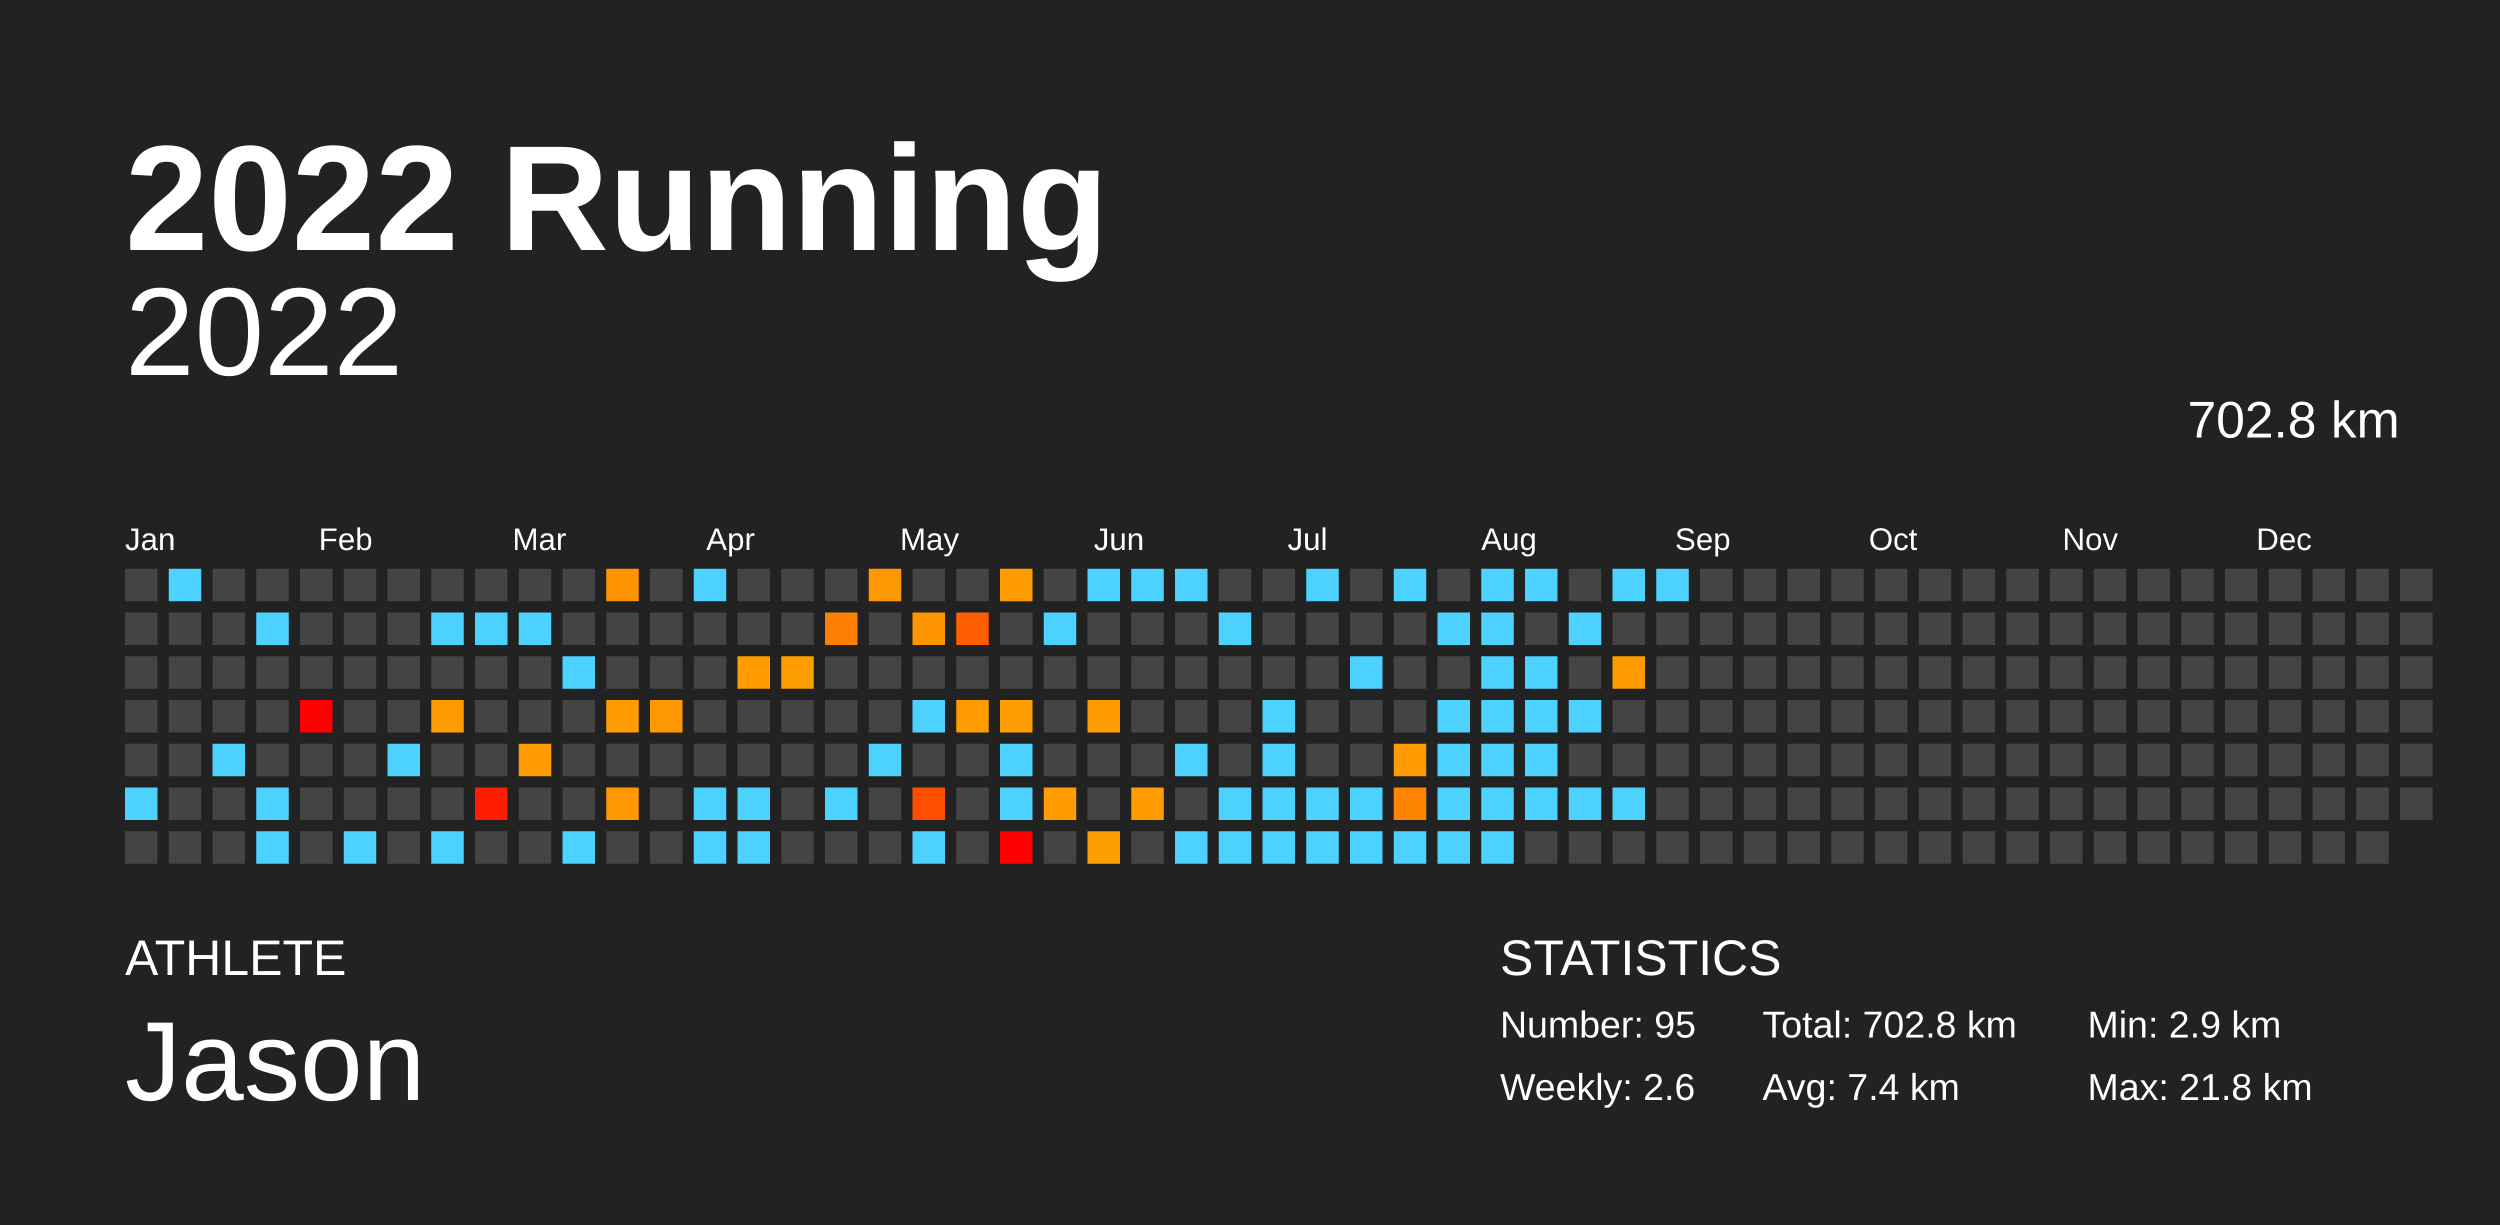
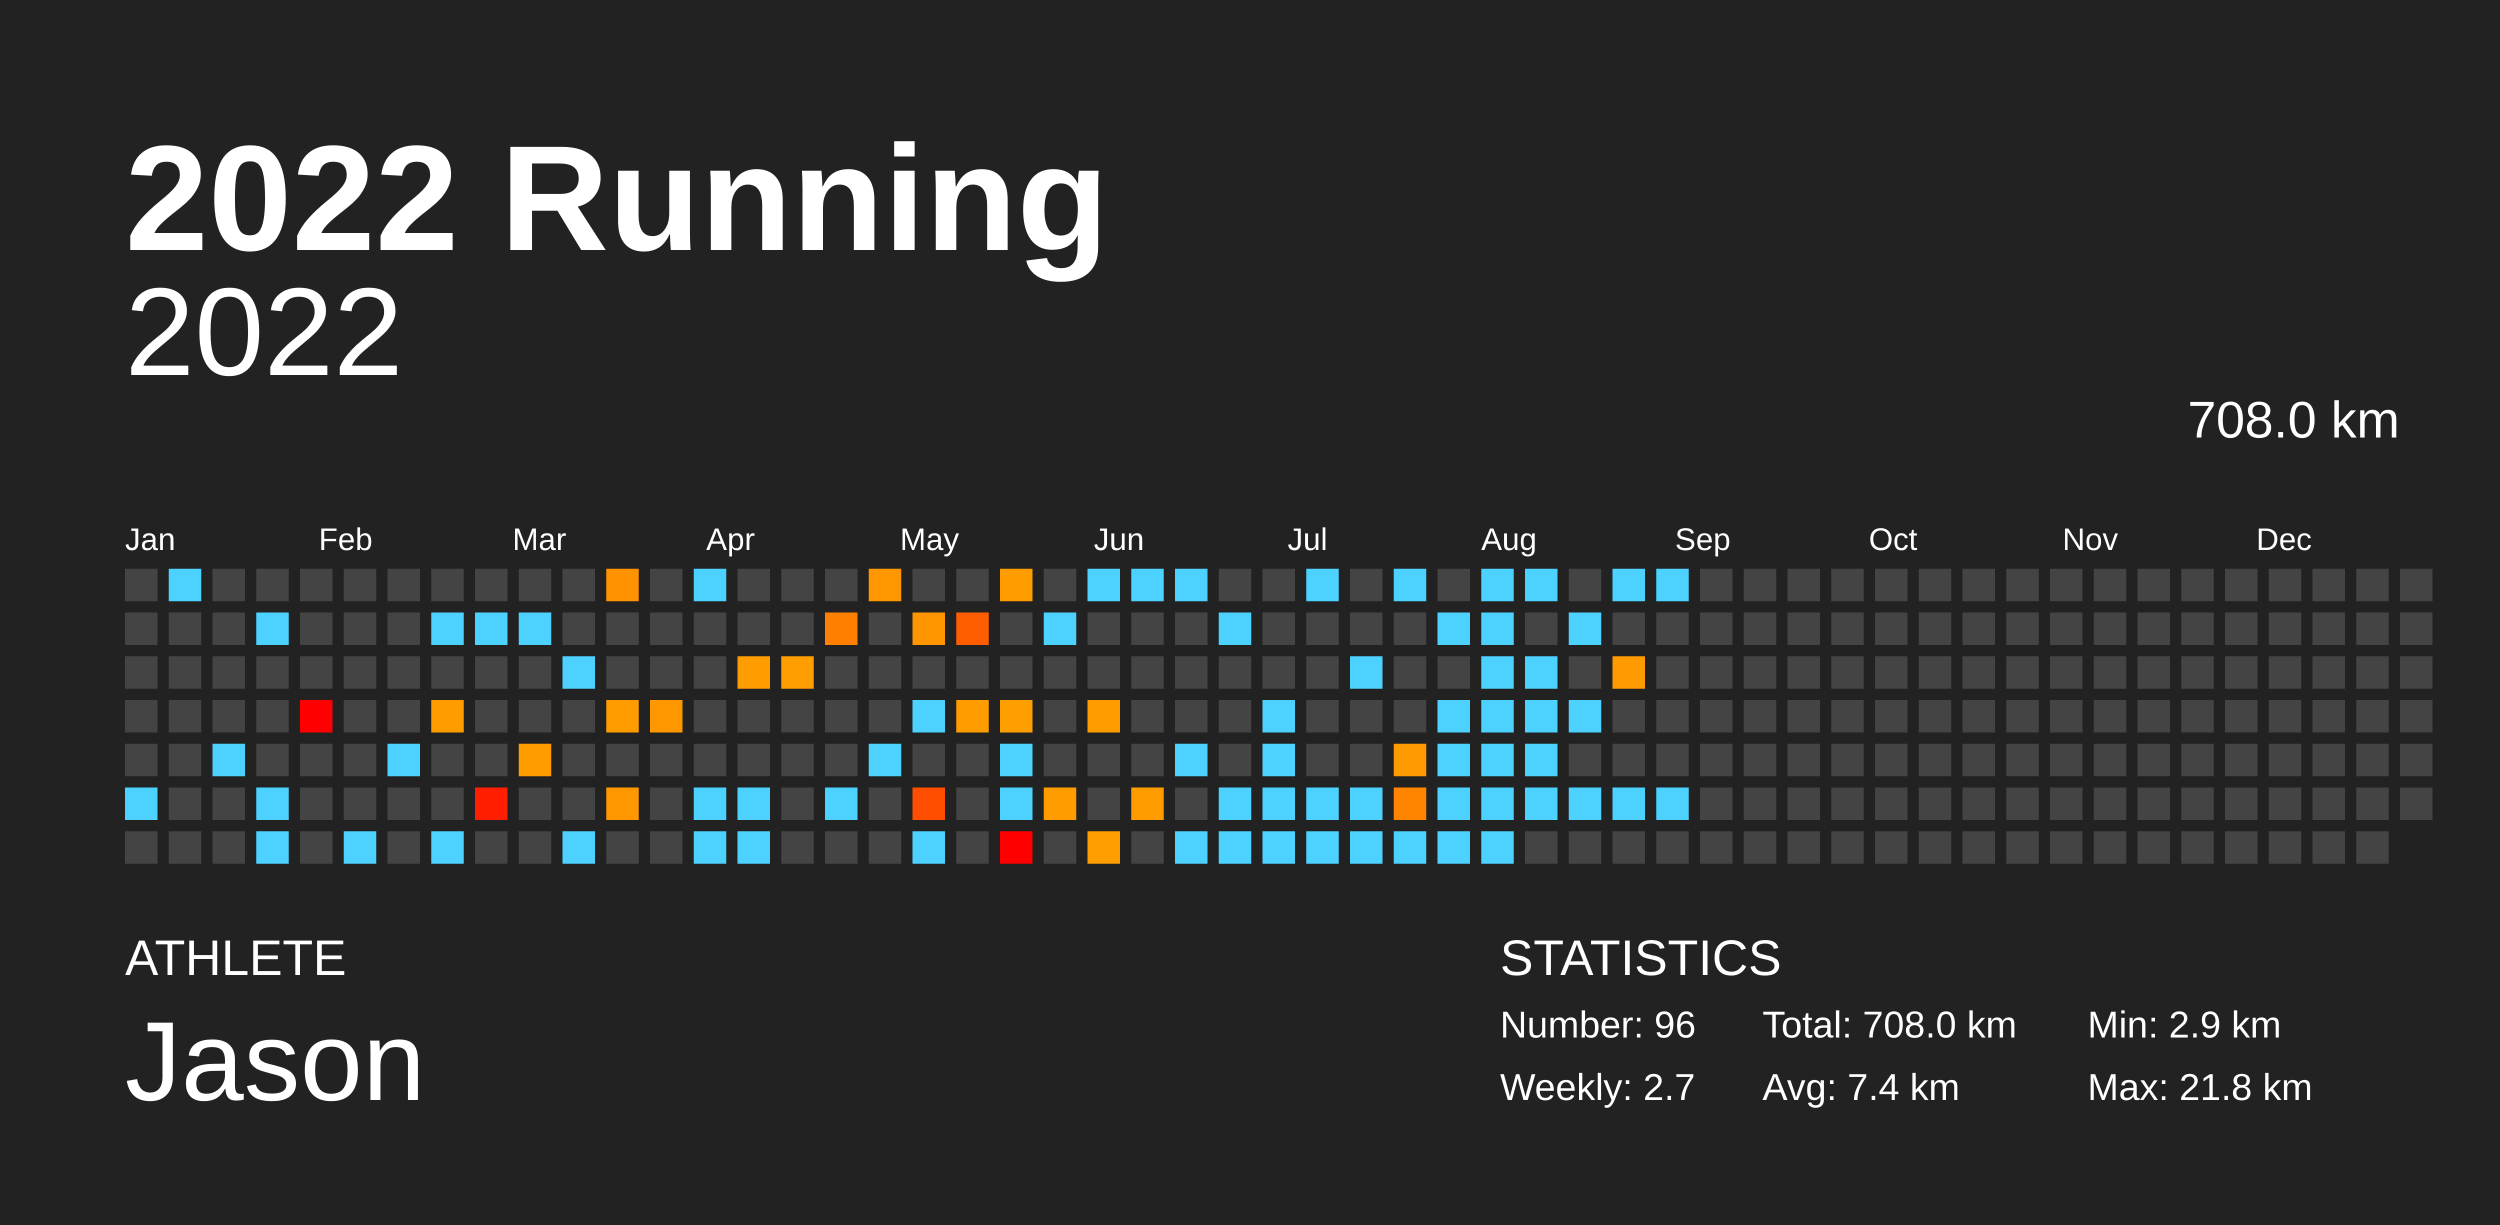
<svg xmlns="http://www.w3.org/2000/svg" baseProfile="full" height="98mm" version="1.1" viewBox="0,0,200,98" width="200mm">
  <defs />
  <rect fill="#222222" height="98" width="200" x="0" y="0" />
  <text fill="#FFFFFF" style="font-size:12px; font-family:Arial; font-weight:bold;" x="10" y="20">2022 Running</text>
  <text fill="#FFFFFF" style="font-size:4px; font-family:Arial" x="10" y="78">ATHLETE</text>
  <text fill="#FFFFFF" style="font-size:9px; font-family:Arial" x="10" y="88">Jason</text>
  <text fill="#FFFFFF" style="font-size:4px; font-family:Arial" x="120" y="78">STATISTICS</text>
-   <text fill="#FFFFFF" style="font-size:3px; font-family:Arial" x="120" y="83">Number: 95</text>
-   <text fill="#FFFFFF" style="font-size:3px; font-family:Arial" x="120" y="88">Weekly: 2.6</text>
-   <text fill="#FFFFFF" style="font-size:3px; font-family:Arial" x="141" y="83">Total: 702.8 km</text>
+   <text fill="#FFFFFF" style="font-size:3px; font-family:Arial" x="120" y="83">Number: 96</text>
+   <text fill="#FFFFFF" style="font-size:3px; font-family:Arial" x="120" y="88">Weekly: 2.7</text>
+   <text fill="#FFFFFF" style="font-size:3px; font-family:Arial" x="141" y="83">Total: 708.0 km</text>
  <text fill="#FFFFFF" style="font-size:3px; font-family:Arial" x="141" y="88">Avg: 7.4 km</text>
  <text fill="#FFFFFF" style="font-size:3px; font-family:Arial" x="167" y="83">Min: 2.9 km</text>
  <text fill="#FFFFFF" style="font-size:3px; font-family:Arial" x="167" y="88">Max: 21.8 km</text>
  <text alignment-baseline="hanging" fill="#FFFFFF" style="font-size:10.0px; font-family:Arial;" x="10" y="30">2022</text>
-   <text alignment-baseline="hanging" fill="#FFFFFF" style="font-size:4.125px; font-family:Arial;" x="175" y="35">702.8 km</text>
+   <text alignment-baseline="hanging" fill="#FFFFFF" style="font-size:4.125px; font-family:Arial;" x="175" y="35">708.0 km</text>
  <text fill="#FFFFFF" style="font-size:2.5px; font-family:Arial" x="10.0" y="44">Jan</text>
  <text fill="#FFFFFF" style="font-size:2.5px; font-family:Arial" x="25.5" y="44">Feb</text>
  <text fill="#FFFFFF" style="font-size:2.5px; font-family:Arial" x="41.0" y="44">Mar</text>
  <text fill="#FFFFFF" style="font-size:2.5px; font-family:Arial" x="56.5" y="44">Apr</text>
  <text fill="#FFFFFF" style="font-size:2.5px; font-family:Arial" x="72.0" y="44">May</text>
  <text fill="#FFFFFF" style="font-size:2.5px; font-family:Arial" x="87.5" y="44">Jun</text>
  <text fill="#FFFFFF" style="font-size:2.5px; font-family:Arial" x="103.0" y="44">Jul</text>
  <text fill="#FFFFFF" style="font-size:2.5px; font-family:Arial" x="118.5" y="44">Aug</text>
  <text fill="#FFFFFF" style="font-size:2.5px; font-family:Arial" x="134.0" y="44">Sep</text>
  <text fill="#FFFFFF" style="font-size:2.5px; font-family:Arial" x="149.5" y="44">Oct</text>
  <text fill="#FFFFFF" style="font-size:2.5px; font-family:Arial" x="165.0" y="44">Nov</text>
  <text fill="#FFFFFF" style="font-size:2.5px; font-family:Arial" x="180.5" y="44">Dec</text>
  <rect fill="#444444" height="2.6" width="2.6" x="10.0" y="45.5" />
  <rect fill="#444444" height="2.6" width="2.6" x="10.0" y="49.0" />
  <rect fill="#444444" height="2.6" width="2.6" x="10.0" y="52.5" />
  <rect fill="#444444" height="2.6" width="2.6" x="10.0" y="56.0" />
  <rect fill="#444444" height="2.6" width="2.6" x="10.0" y="59.5" />
  <rect fill="#4dd2ff" height="2.6" width="2.6" x="10.0" y="63.0" />
  <rect fill="#444444" height="2.6" width="2.6" x="10.0" y="66.5" />
  <rect fill="#4dd2ff" height="2.6" width="2.6" x="13.5" y="45.5" />
  <rect fill="#444444" height="2.6" width="2.6" x="13.5" y="49.0" />
  <rect fill="#444444" height="2.6" width="2.6" x="13.5" y="52.5" />
  <rect fill="#444444" height="2.6" width="2.6" x="13.5" y="56.0" />
  <rect fill="#444444" height="2.6" width="2.6" x="13.5" y="59.5" />
  <rect fill="#444444" height="2.6" width="2.6" x="13.5" y="63.0" />
  <rect fill="#444444" height="2.6" width="2.6" x="13.5" y="66.5" />
  <rect fill="#444444" height="2.6" width="2.6" x="17.0" y="45.5" />
  <rect fill="#444444" height="2.6" width="2.6" x="17.0" y="49.0" />
  <rect fill="#444444" height="2.6" width="2.6" x="17.0" y="52.5" />
  <rect fill="#444444" height="2.6" width="2.6" x="17.0" y="56.0" />
  <rect fill="#4dd2ff" height="2.6" width="2.6" x="17.0" y="59.5" />
  <rect fill="#444444" height="2.6" width="2.6" x="17.0" y="63.0" />
  <rect fill="#444444" height="2.6" width="2.6" x="17.0" y="66.5" />
  <rect fill="#444444" height="2.6" width="2.6" x="20.5" y="45.5" />
  <rect fill="#4dd2ff" height="2.6" width="2.6" x="20.5" y="49.0" />
  <rect fill="#444444" height="2.6" width="2.6" x="20.5" y="52.5" />
  <rect fill="#444444" height="2.6" width="2.6" x="20.5" y="56.0" />
  <rect fill="#444444" height="2.6" width="2.6" x="20.5" y="59.5" />
  <rect fill="#4dd2ff" height="2.6" width="2.6" x="20.5" y="63.0" />
  <rect fill="#4dd2ff" height="2.6" width="2.6" x="20.5" y="66.5" />
  <rect fill="#444444" height="2.6" width="2.6" x="24.0" y="45.5" />
  <rect fill="#444444" height="2.6" width="2.6" x="24.0" y="49.0" />
  <rect fill="#444444" height="2.6" width="2.6" x="24.0" y="52.5" />
  <rect fill="red" height="2.6" width="2.6" x="24.0" y="56.0" />
  <rect fill="#444444" height="2.6" width="2.6" x="24.0" y="59.5" />
  <rect fill="#444444" height="2.6" width="2.6" x="24.0" y="63.0" />
  <rect fill="#444444" height="2.6" width="2.6" x="24.0" y="66.5" />
  <rect fill="#444444" height="2.6" width="2.6" x="27.5" y="45.5" />
  <rect fill="#444444" height="2.6" width="2.6" x="27.5" y="49.0" />
  <rect fill="#444444" height="2.6" width="2.6" x="27.5" y="52.5" />
  <rect fill="#444444" height="2.6" width="2.6" x="27.5" y="56.0" />
  <rect fill="#444444" height="2.6" width="2.6" x="27.5" y="59.5" />
  <rect fill="#444444" height="2.6" width="2.6" x="27.5" y="63.0" />
  <rect fill="#4dd2ff" height="2.6" width="2.6" x="27.5" y="66.5" />
  <rect fill="#444444" height="2.6" width="2.6" x="31.0" y="45.5" />
  <rect fill="#444444" height="2.6" width="2.6" x="31.0" y="49.0" />
  <rect fill="#444444" height="2.6" width="2.6" x="31.0" y="52.5" />
  <rect fill="#444444" height="2.6" width="2.6" x="31.0" y="56.0" />
  <rect fill="#4dd2ff" height="2.6" width="2.6" x="31.0" y="59.5" />
  <rect fill="#444444" height="2.6" width="2.6" x="31.0" y="63.0" />
  <rect fill="#444444" height="2.6" width="2.6" x="31.0" y="66.5" />
  <rect fill="#444444" height="2.6" width="2.6" x="34.5" y="45.5" />
  <rect fill="#4dd2ff" height="2.6" width="2.6" x="34.5" y="49.0" />
  <rect fill="#444444" height="2.6" width="2.6" x="34.5" y="52.5" />
  <rect fill="#ff9d00" height="2.6" width="2.6" x="34.5" y="56.0" />
  <rect fill="#444444" height="2.6" width="2.6" x="34.5" y="59.5" />
  <rect fill="#444444" height="2.6" width="2.6" x="34.5" y="63.0" />
  <rect fill="#4dd2ff" height="2.6" width="2.6" x="34.5" y="66.5" />
  <rect fill="#444444" height="2.6" width="2.6" x="38.0" y="45.5" />
  <rect fill="#4dd2ff" height="2.6" width="2.6" x="38.0" y="49.0" />
  <rect fill="#444444" height="2.6" width="2.6" x="38.0" y="52.5" />
  <rect fill="#444444" height="2.6" width="2.6" x="38.0" y="56.0" />
  <rect fill="#444444" height="2.6" width="2.6" x="38.0" y="59.5" />
  <rect fill="#ff1e00" height="2.6" width="2.6" x="38.0" y="63.0" />
  <rect fill="#444444" height="2.6" width="2.6" x="38.0" y="66.5" />
  <rect fill="#444444" height="2.6" width="2.6" x="41.5" y="45.5" />
  <rect fill="#4dd2ff" height="2.6" width="2.6" x="41.5" y="49.0" />
  <rect fill="#444444" height="2.6" width="2.6" x="41.5" y="52.5" />
  <rect fill="#444444" height="2.6" width="2.6" x="41.5" y="56.0" />
  <rect fill="#ff9d00" height="2.6" width="2.6" x="41.5" y="59.5" />
  <rect fill="#444444" height="2.6" width="2.6" x="41.5" y="63.0" />
  <rect fill="#444444" height="2.6" width="2.6" x="41.5" y="66.5" />
  <rect fill="#444444" height="2.6" width="2.6" x="45.0" y="45.5" />
  <rect fill="#444444" height="2.6" width="2.6" x="45.0" y="49.0" />
  <rect fill="#4dd2ff" height="2.6" width="2.6" x="45.0" y="52.5" />
  <rect fill="#444444" height="2.6" width="2.6" x="45.0" y="56.0" />
  <rect fill="#444444" height="2.6" width="2.6" x="45.0" y="59.5" />
  <rect fill="#444444" height="2.6" width="2.6" x="45.0" y="63.0" />
  <rect fill="#4dd2ff" height="2.6" width="2.6" x="45.0" y="66.5" />
  <rect fill="#ff9200" height="2.6" width="2.6" x="48.5" y="45.5" />
  <rect fill="#444444" height="2.6" width="2.6" x="48.5" y="49.0" />
  <rect fill="#444444" height="2.6" width="2.6" x="48.5" y="52.5" />
  <rect fill="#ff9c00" height="2.6" width="2.6" x="48.5" y="56.0" />
  <rect fill="#444444" height="2.6" width="2.6" x="48.5" y="59.5" />
  <rect fill="#ff9800" height="2.6" width="2.6" x="48.5" y="63.0" />
  <rect fill="#444444" height="2.6" width="2.6" x="48.5" y="66.5" />
  <rect fill="#444444" height="2.6" width="2.6" x="52.0" y="45.5" />
  <rect fill="#444444" height="2.6" width="2.6" x="52.0" y="49.0" />
  <rect fill="#444444" height="2.6" width="2.6" x="52.0" y="52.5" />
  <rect fill="#ff9800" height="2.6" width="2.6" x="52.0" y="56.0" />
  <rect fill="#444444" height="2.6" width="2.6" x="52.0" y="59.5" />
  <rect fill="#444444" height="2.6" width="2.6" x="52.0" y="63.0" />
  <rect fill="#444444" height="2.6" width="2.6" x="52.0" y="66.5" />
  <rect fill="#4dd2ff" height="2.6" width="2.6" x="55.5" y="45.5" />
  <rect fill="#444444" height="2.6" width="2.6" x="55.5" y="49.0" />
  <rect fill="#444444" height="2.6" width="2.6" x="55.5" y="52.5" />
  <rect fill="#444444" height="2.6" width="2.6" x="55.5" y="56.0" />
  <rect fill="#444444" height="2.6" width="2.6" x="55.5" y="59.5" />
  <rect fill="#4dd2ff" height="2.6" width="2.6" x="55.5" y="63.0" />
  <rect fill="#4dd2ff" height="2.6" width="2.6" x="55.5" y="66.5" />
  <rect fill="#444444" height="2.6" width="2.6" x="59.0" y="45.5" />
  <rect fill="#444444" height="2.6" width="2.6" x="59.0" y="49.0" />
  <rect fill="#ff9c00" height="2.6" width="2.6" x="59.0" y="52.5" />
  <rect fill="#444444" height="2.6" width="2.6" x="59.0" y="56.0" />
  <rect fill="#444444" height="2.6" width="2.6" x="59.0" y="59.5" />
  <rect fill="#4dd2ff" height="2.6" width="2.6" x="59.0" y="63.0" />
  <rect fill="#4dd2ff" height="2.6" width="2.6" x="59.0" y="66.5" />
  <rect fill="#444444" height="2.6" width="2.6" x="62.5" y="45.5" />
  <rect fill="#444444" height="2.6" width="2.6" x="62.5" y="49.0" />
  <rect fill="#ff9e00" height="2.6" width="2.6" x="62.5" y="52.5" />
  <rect fill="#444444" height="2.6" width="2.6" x="62.5" y="56.0" />
  <rect fill="#444444" height="2.6" width="2.6" x="62.5" y="59.5" />
  <rect fill="#444444" height="2.6" width="2.6" x="62.5" y="63.0" />
  <rect fill="#444444" height="2.6" width="2.6" x="62.5" y="66.5" />
  <rect fill="#444444" height="2.6" width="2.6" x="66.0" y="45.5" />
  <rect fill="#ff7f00" height="2.6" width="2.6" x="66.0" y="49.0" />
  <rect fill="#444444" height="2.6" width="2.6" x="66.0" y="52.5" />
  <rect fill="#444444" height="2.6" width="2.6" x="66.0" y="56.0" />
  <rect fill="#444444" height="2.6" width="2.6" x="66.0" y="59.5" />
  <rect fill="#4dd2ff" height="2.6" width="2.6" x="66.0" y="63.0" />
  <rect fill="#444444" height="2.6" width="2.6" x="66.0" y="66.5" />
  <rect fill="#ff9800" height="2.6" width="2.6" x="69.5" y="45.5" />
  <rect fill="#444444" height="2.6" width="2.6" x="69.5" y="49.0" />
  <rect fill="#444444" height="2.6" width="2.6" x="69.5" y="52.5" />
  <rect fill="#444444" height="2.6" width="2.6" x="69.5" y="56.0" />
  <rect fill="#4dd2ff" height="2.6" width="2.6" x="69.5" y="59.5" />
  <rect fill="#444444" height="2.6" width="2.6" x="69.5" y="63.0" />
  <rect fill="#444444" height="2.6" width="2.6" x="69.5" y="66.5" />
  <rect fill="#444444" height="2.6" width="2.6" x="73.0" y="45.5" />
  <rect fill="#ff9600" height="2.6" width="2.6" x="73.0" y="49.0" />
  <rect fill="#444444" height="2.6" width="2.6" x="73.0" y="52.5" />
  <rect fill="#4dd2ff" height="2.6" width="2.6" x="73.0" y="56.0" />
  <rect fill="#444444" height="2.6" width="2.6" x="73.0" y="59.5" />
  <rect fill="#ff4e00" height="2.6" width="2.6" x="73.0" y="63.0" />
  <rect fill="#4dd2ff" height="2.6" width="2.6" x="73.0" y="66.5" />
  <rect fill="#444444" height="2.6" width="2.6" x="76.5" y="45.5" />
  <rect fill="#ff5e00" height="2.6" width="2.6" x="76.5" y="49.0" />
  <rect fill="#444444" height="2.6" width="2.6" x="76.5" y="52.5" />
  <rect fill="#ff9c00" height="2.6" width="2.6" x="76.5" y="56.0" />
  <rect fill="#444444" height="2.6" width="2.6" x="76.5" y="59.5" />
  <rect fill="#444444" height="2.6" width="2.6" x="76.5" y="63.0" />
  <rect fill="#444444" height="2.6" width="2.6" x="76.5" y="66.5" />
  <rect fill="#ff9c00" height="2.6" width="2.6" x="80.0" y="45.5" />
  <rect fill="#444444" height="2.6" width="2.6" x="80.0" y="49.0" />
  <rect fill="#444444" height="2.6" width="2.6" x="80.0" y="52.5" />
  <rect fill="#ff9e00" height="2.6" width="2.6" x="80.0" y="56.0" />
  <rect fill="#4dd2ff" height="2.6" width="2.6" x="80.0" y="59.5" />
  <rect fill="#4dd2ff" height="2.6" width="2.6" x="80.0" y="63.0" />
  <rect fill="red" height="2.6" width="2.6" x="80.0" y="66.5" />
  <rect fill="#444444" height="2.6" width="2.6" x="83.5" y="45.5" />
  <rect fill="#4dd2ff" height="2.6" width="2.6" x="83.5" y="49.0" />
  <rect fill="#444444" height="2.6" width="2.6" x="83.5" y="52.5" />
  <rect fill="#444444" height="2.6" width="2.6" x="83.5" y="56.0" />
  <rect fill="#444444" height="2.6" width="2.6" x="83.5" y="59.5" />
  <rect fill="#ff9d00" height="2.6" width="2.6" x="83.5" y="63.0" />
  <rect fill="#444444" height="2.6" width="2.6" x="83.5" y="66.5" />
  <rect fill="#4dd2ff" height="2.6" width="2.6" x="87.0" y="45.5" />
  <rect fill="#444444" height="2.6" width="2.6" x="87.0" y="49.0" />
  <rect fill="#444444" height="2.6" width="2.6" x="87.0" y="52.5" />
  <rect fill="#ff9c00" height="2.6" width="2.6" x="87.0" y="56.0" />
  <rect fill="#444444" height="2.6" width="2.6" x="87.0" y="59.5" />
  <rect fill="#444444" height="2.6" width="2.6" x="87.0" y="63.0" />
  <rect fill="#ff9e00" height="2.6" width="2.6" x="87.0" y="66.5" />
  <rect fill="#4dd2ff" height="2.6" width="2.6" x="90.5" y="45.5" />
  <rect fill="#444444" height="2.6" width="2.6" x="90.5" y="49.0" />
  <rect fill="#444444" height="2.6" width="2.6" x="90.5" y="52.5" />
  <rect fill="#444444" height="2.6" width="2.6" x="90.5" y="56.0" />
  <rect fill="#444444" height="2.6" width="2.6" x="90.5" y="59.5" />
  <rect fill="#ff9d00" height="2.6" width="2.6" x="90.5" y="63.0" />
  <rect fill="#444444" height="2.6" width="2.6" x="90.5" y="66.5" />
  <rect fill="#4dd2ff" height="2.6" width="2.6" x="94.0" y="45.5" />
  <rect fill="#444444" height="2.6" width="2.6" x="94.0" y="49.0" />
  <rect fill="#444444" height="2.6" width="2.6" x="94.0" y="52.5" />
  <rect fill="#444444" height="2.6" width="2.6" x="94.0" y="56.0" />
  <rect fill="#4dd2ff" height="2.6" width="2.6" x="94.0" y="59.5" />
  <rect fill="#444444" height="2.6" width="2.6" x="94.0" y="63.0" />
  <rect fill="#4dd2ff" height="2.6" width="2.6" x="94.0" y="66.5" />
  <rect fill="#444444" height="2.6" width="2.6" x="97.5" y="45.5" />
  <rect fill="#4dd2ff" height="2.6" width="2.6" x="97.5" y="49.0" />
  <rect fill="#444444" height="2.6" width="2.6" x="97.5" y="52.5" />
  <rect fill="#444444" height="2.6" width="2.6" x="97.5" y="56.0" />
  <rect fill="#444444" height="2.6" width="2.6" x="97.5" y="59.5" />
  <rect fill="#4dd2ff" height="2.6" width="2.6" x="97.5" y="63.0" />
  <rect fill="#4dd2ff" height="2.6" width="2.6" x="97.5" y="66.5" />
  <rect fill="#444444" height="2.6" width="2.6" x="101.0" y="45.5" />
  <rect fill="#444444" height="2.6" width="2.6" x="101.0" y="49.0" />
  <rect fill="#444444" height="2.6" width="2.6" x="101.0" y="52.5" />
  <rect fill="#4dd2ff" height="2.6" width="2.6" x="101.0" y="56.0" />
  <rect fill="#4dd2ff" height="2.6" width="2.6" x="101.0" y="59.5" />
  <rect fill="#4dd2ff" height="2.6" width="2.6" x="101.0" y="63.0" />
  <rect fill="#4dd2ff" height="2.6" width="2.6" x="101.0" y="66.5" />
  <rect fill="#4dd2ff" height="2.6" width="2.6" x="104.5" y="45.5" />
  <rect fill="#444444" height="2.6" width="2.6" x="104.5" y="49.0" />
  <rect fill="#444444" height="2.6" width="2.6" x="104.5" y="52.5" />
  <rect fill="#444444" height="2.6" width="2.6" x="104.5" y="56.0" />
  <rect fill="#444444" height="2.6" width="2.6" x="104.5" y="59.5" />
  <rect fill="#4dd2ff" height="2.6" width="2.6" x="104.5" y="63.0" />
  <rect fill="#4dd2ff" height="2.6" width="2.6" x="104.5" y="66.5" />
  <rect fill="#444444" height="2.6" width="2.6" x="108.0" y="45.5" />
  <rect fill="#444444" height="2.6" width="2.6" x="108.0" y="49.0" />
  <rect fill="#4dd2ff" height="2.6" width="2.6" x="108.0" y="52.5" />
  <rect fill="#444444" height="2.6" width="2.6" x="108.0" y="56.0" />
  <rect fill="#444444" height="2.6" width="2.6" x="108.0" y="59.5" />
  <rect fill="#4dd2ff" height="2.6" width="2.6" x="108.0" y="63.0" />
  <rect fill="#4dd2ff" height="2.6" width="2.6" x="108.0" y="66.5" />
  <rect fill="#4dd2ff" height="2.6" width="2.6" x="111.5" y="45.5" />
  <rect fill="#444444" height="2.6" width="2.6" x="111.5" y="49.0" />
  <rect fill="#444444" height="2.6" width="2.6" x="111.5" y="52.5" />
  <rect fill="#444444" height="2.6" width="2.6" x="111.5" y="56.0" />
  <rect fill="#ff9b00" height="2.6" width="2.6" x="111.5" y="59.5" />
  <rect fill="#ff8500" height="2.6" width="2.6" x="111.5" y="63.0" />
  <rect fill="#4dd2ff" height="2.6" width="2.6" x="111.5" y="66.5" />
  <rect fill="#444444" height="2.6" width="2.6" x="115.0" y="45.5" />
  <rect fill="#4dd2ff" height="2.6" width="2.6" x="115.0" y="49.0" />
  <rect fill="#444444" height="2.6" width="2.6" x="115.0" y="52.5" />
  <rect fill="#4dd2ff" height="2.6" width="2.6" x="115.0" y="56.0" />
  <rect fill="#4dd2ff" height="2.6" width="2.6" x="115.0" y="59.5" />
  <rect fill="#4dd2ff" height="2.6" width="2.6" x="115.0" y="63.0" />
  <rect fill="#4dd2ff" height="2.6" width="2.6" x="115.0" y="66.5" />
  <rect fill="#4dd2ff" height="2.6" width="2.6" x="118.5" y="45.5" />
  <rect fill="#4dd2ff" height="2.6" width="2.6" x="118.5" y="49.0" />
  <rect fill="#4dd2ff" height="2.6" width="2.6" x="118.5" y="52.5" />
  <rect fill="#4dd2ff" height="2.6" width="2.6" x="118.5" y="56.0" />
  <rect fill="#4dd2ff" height="2.6" width="2.6" x="118.5" y="59.5" />
  <rect fill="#4dd2ff" height="2.6" width="2.6" x="118.5" y="63.0" />
  <rect fill="#4dd2ff" height="2.6" width="2.6" x="118.5" y="66.5" />
  <rect fill="#4dd2ff" height="2.6" width="2.6" x="122.0" y="45.5" />
  <rect fill="#444444" height="2.6" width="2.6" x="122.0" y="49.0" />
  <rect fill="#4dd2ff" height="2.6" width="2.6" x="122.0" y="52.5" />
  <rect fill="#4dd2ff" height="2.6" width="2.6" x="122.0" y="56.0" />
  <rect fill="#4dd2ff" height="2.6" width="2.6" x="122.0" y="59.5" />
  <rect fill="#4dd2ff" height="2.6" width="2.6" x="122.0" y="63.0" />
  <rect fill="#444444" height="2.6" width="2.6" x="122.0" y="66.5" />
  <rect fill="#444444" height="2.6" width="2.6" x="125.5" y="45.5" />
  <rect fill="#4dd2ff" height="2.6" width="2.6" x="125.5" y="49.0" />
  <rect fill="#444444" height="2.6" width="2.6" x="125.5" y="52.5" />
  <rect fill="#4dd2ff" height="2.6" width="2.6" x="125.5" y="56.0" />
  <rect fill="#444444" height="2.6" width="2.6" x="125.5" y="59.5" />
  <rect fill="#4dd2ff" height="2.6" width="2.6" x="125.5" y="63.0" />
  <rect fill="#444444" height="2.6" width="2.6" x="125.5" y="66.5" />
  <rect fill="#4dd2ff" height="2.6" width="2.6" x="129.0" y="45.5" />
  <rect fill="#444444" height="2.6" width="2.6" x="129.0" y="49.0" />
  <rect fill="#ff9b00" height="2.6" width="2.6" x="129.0" y="52.5" />
  <rect fill="#444444" height="2.6" width="2.6" x="129.0" y="56.0" />
  <rect fill="#444444" height="2.6" width="2.6" x="129.0" y="59.5" />
  <rect fill="#4dd2ff" height="2.6" width="2.6" x="129.0" y="63.0" />
  <rect fill="#444444" height="2.6" width="2.6" x="129.0" y="66.5" />
  <rect fill="#4dd2ff" height="2.6" width="2.6" x="132.5" y="45.5" />
  <rect fill="#444444" height="2.6" width="2.6" x="132.5" y="49.0" />
  <rect fill="#444444" height="2.6" width="2.6" x="132.5" y="52.5" />
  <rect fill="#444444" height="2.6" width="2.6" x="132.5" y="56.0" />
  <rect fill="#444444" height="2.6" width="2.6" x="132.5" y="59.5" />
-   <rect fill="#444444" height="2.6" width="2.6" x="132.5" y="63.0" />
+   <rect fill="#4dd2ff" height="2.6" width="2.6" x="132.5" y="63.0" />
  <rect fill="#444444" height="2.6" width="2.6" x="132.5" y="66.5" />
  <rect fill="#444444" height="2.6" width="2.6" x="136.0" y="45.5" />
  <rect fill="#444444" height="2.6" width="2.6" x="136.0" y="49.0" />
  <rect fill="#444444" height="2.6" width="2.6" x="136.0" y="52.5" />
  <rect fill="#444444" height="2.6" width="2.6" x="136.0" y="56.0" />
  <rect fill="#444444" height="2.6" width="2.6" x="136.0" y="59.5" />
  <rect fill="#444444" height="2.6" width="2.6" x="136.0" y="63.0" />
  <rect fill="#444444" height="2.6" width="2.6" x="136.0" y="66.5" />
  <rect fill="#444444" height="2.6" width="2.6" x="139.5" y="45.5" />
  <rect fill="#444444" height="2.6" width="2.6" x="139.5" y="49.0" />
  <rect fill="#444444" height="2.6" width="2.6" x="139.5" y="52.5" />
  <rect fill="#444444" height="2.6" width="2.6" x="139.5" y="56.0" />
  <rect fill="#444444" height="2.6" width="2.6" x="139.5" y="59.5" />
  <rect fill="#444444" height="2.6" width="2.6" x="139.5" y="63.0" />
  <rect fill="#444444" height="2.6" width="2.6" x="139.5" y="66.5" />
  <rect fill="#444444" height="2.6" width="2.6" x="143.0" y="45.5" />
  <rect fill="#444444" height="2.6" width="2.6" x="143.0" y="49.0" />
  <rect fill="#444444" height="2.6" width="2.6" x="143.0" y="52.5" />
  <rect fill="#444444" height="2.6" width="2.6" x="143.0" y="56.0" />
  <rect fill="#444444" height="2.6" width="2.6" x="143.0" y="59.5" />
  <rect fill="#444444" height="2.6" width="2.6" x="143.0" y="63.0" />
  <rect fill="#444444" height="2.6" width="2.6" x="143.0" y="66.5" />
  <rect fill="#444444" height="2.6" width="2.6" x="146.5" y="45.5" />
  <rect fill="#444444" height="2.6" width="2.6" x="146.5" y="49.0" />
  <rect fill="#444444" height="2.6" width="2.6" x="146.5" y="52.5" />
  <rect fill="#444444" height="2.6" width="2.6" x="146.5" y="56.0" />
  <rect fill="#444444" height="2.6" width="2.6" x="146.5" y="59.5" />
  <rect fill="#444444" height="2.6" width="2.6" x="146.5" y="63.0" />
  <rect fill="#444444" height="2.6" width="2.6" x="146.5" y="66.5" />
  <rect fill="#444444" height="2.6" width="2.6" x="150.0" y="45.5" />
  <rect fill="#444444" height="2.6" width="2.6" x="150.0" y="49.0" />
  <rect fill="#444444" height="2.6" width="2.6" x="150.0" y="52.5" />
  <rect fill="#444444" height="2.6" width="2.6" x="150.0" y="56.0" />
  <rect fill="#444444" height="2.6" width="2.6" x="150.0" y="59.5" />
  <rect fill="#444444" height="2.6" width="2.6" x="150.0" y="63.0" />
  <rect fill="#444444" height="2.6" width="2.6" x="150.0" y="66.5" />
  <rect fill="#444444" height="2.6" width="2.6" x="153.5" y="45.5" />
  <rect fill="#444444" height="2.6" width="2.6" x="153.5" y="49.0" />
  <rect fill="#444444" height="2.6" width="2.6" x="153.5" y="52.5" />
  <rect fill="#444444" height="2.6" width="2.6" x="153.5" y="56.0" />
  <rect fill="#444444" height="2.6" width="2.6" x="153.5" y="59.5" />
  <rect fill="#444444" height="2.6" width="2.6" x="153.5" y="63.0" />
  <rect fill="#444444" height="2.6" width="2.6" x="153.5" y="66.5" />
  <rect fill="#444444" height="2.6" width="2.6" x="157.0" y="45.5" />
  <rect fill="#444444" height="2.6" width="2.6" x="157.0" y="49.0" />
  <rect fill="#444444" height="2.6" width="2.6" x="157.0" y="52.5" />
  <rect fill="#444444" height="2.6" width="2.6" x="157.0" y="56.0" />
  <rect fill="#444444" height="2.6" width="2.6" x="157.0" y="59.5" />
  <rect fill="#444444" height="2.6" width="2.6" x="157.0" y="63.0" />
  <rect fill="#444444" height="2.6" width="2.6" x="157.0" y="66.5" />
  <rect fill="#444444" height="2.6" width="2.6" x="160.5" y="45.5" />
  <rect fill="#444444" height="2.6" width="2.6" x="160.5" y="49.0" />
  <rect fill="#444444" height="2.6" width="2.6" x="160.5" y="52.5" />
  <rect fill="#444444" height="2.6" width="2.6" x="160.5" y="56.0" />
  <rect fill="#444444" height="2.6" width="2.6" x="160.5" y="59.5" />
  <rect fill="#444444" height="2.6" width="2.6" x="160.5" y="63.0" />
  <rect fill="#444444" height="2.6" width="2.6" x="160.5" y="66.5" />
  <rect fill="#444444" height="2.6" width="2.6" x="164.0" y="45.5" />
  <rect fill="#444444" height="2.6" width="2.6" x="164.0" y="49.0" />
  <rect fill="#444444" height="2.6" width="2.6" x="164.0" y="52.5" />
  <rect fill="#444444" height="2.6" width="2.6" x="164.0" y="56.0" />
  <rect fill="#444444" height="2.6" width="2.6" x="164.0" y="59.5" />
  <rect fill="#444444" height="2.6" width="2.6" x="164.0" y="63.0" />
  <rect fill="#444444" height="2.6" width="2.6" x="164.0" y="66.5" />
  <rect fill="#444444" height="2.6" width="2.6" x="167.5" y="45.5" />
  <rect fill="#444444" height="2.6" width="2.6" x="167.5" y="49.0" />
  <rect fill="#444444" height="2.6" width="2.6" x="167.5" y="52.5" />
  <rect fill="#444444" height="2.6" width="2.6" x="167.5" y="56.0" />
  <rect fill="#444444" height="2.6" width="2.6" x="167.5" y="59.5" />
  <rect fill="#444444" height="2.6" width="2.6" x="167.5" y="63.0" />
  <rect fill="#444444" height="2.6" width="2.6" x="167.5" y="66.5" />
  <rect fill="#444444" height="2.6" width="2.6" x="171.0" y="45.5" />
  <rect fill="#444444" height="2.6" width="2.6" x="171.0" y="49.0" />
  <rect fill="#444444" height="2.6" width="2.6" x="171.0" y="52.5" />
  <rect fill="#444444" height="2.6" width="2.6" x="171.0" y="56.0" />
  <rect fill="#444444" height="2.6" width="2.6" x="171.0" y="59.5" />
  <rect fill="#444444" height="2.6" width="2.6" x="171.0" y="63.0" />
  <rect fill="#444444" height="2.6" width="2.6" x="171.0" y="66.5" />
  <rect fill="#444444" height="2.6" width="2.6" x="174.5" y="45.5" />
  <rect fill="#444444" height="2.6" width="2.6" x="174.5" y="49.0" />
  <rect fill="#444444" height="2.6" width="2.6" x="174.5" y="52.5" />
  <rect fill="#444444" height="2.6" width="2.6" x="174.5" y="56.0" />
  <rect fill="#444444" height="2.6" width="2.6" x="174.5" y="59.5" />
  <rect fill="#444444" height="2.6" width="2.6" x="174.5" y="63.0" />
  <rect fill="#444444" height="2.6" width="2.6" x="174.5" y="66.5" />
  <rect fill="#444444" height="2.6" width="2.6" x="178.0" y="45.5" />
  <rect fill="#444444" height="2.6" width="2.6" x="178.0" y="49.0" />
  <rect fill="#444444" height="2.6" width="2.6" x="178.0" y="52.5" />
  <rect fill="#444444" height="2.6" width="2.6" x="178.0" y="56.0" />
  <rect fill="#444444" height="2.6" width="2.6" x="178.0" y="59.5" />
  <rect fill="#444444" height="2.6" width="2.6" x="178.0" y="63.0" />
  <rect fill="#444444" height="2.6" width="2.6" x="178.0" y="66.5" />
  <rect fill="#444444" height="2.6" width="2.6" x="181.5" y="45.5" />
  <rect fill="#444444" height="2.6" width="2.6" x="181.5" y="49.0" />
  <rect fill="#444444" height="2.6" width="2.6" x="181.5" y="52.5" />
  <rect fill="#444444" height="2.6" width="2.6" x="181.5" y="56.0" />
  <rect fill="#444444" height="2.6" width="2.6" x="181.5" y="59.5" />
  <rect fill="#444444" height="2.6" width="2.6" x="181.5" y="63.0" />
  <rect fill="#444444" height="2.6" width="2.6" x="181.5" y="66.5" />
  <rect fill="#444444" height="2.6" width="2.6" x="185.0" y="45.5" />
  <rect fill="#444444" height="2.6" width="2.6" x="185.0" y="49.0" />
  <rect fill="#444444" height="2.6" width="2.6" x="185.0" y="52.5" />
  <rect fill="#444444" height="2.6" width="2.6" x="185.0" y="56.0" />
  <rect fill="#444444" height="2.6" width="2.6" x="185.0" y="59.5" />
  <rect fill="#444444" height="2.6" width="2.6" x="185.0" y="63.0" />
  <rect fill="#444444" height="2.6" width="2.6" x="185.0" y="66.5" />
  <rect fill="#444444" height="2.6" width="2.6" x="188.5" y="45.5" />
  <rect fill="#444444" height="2.6" width="2.6" x="188.5" y="49.0" />
  <rect fill="#444444" height="2.6" width="2.6" x="188.5" y="52.5" />
  <rect fill="#444444" height="2.6" width="2.6" x="188.5" y="56.0" />
  <rect fill="#444444" height="2.6" width="2.6" x="188.5" y="59.5" />
  <rect fill="#444444" height="2.6" width="2.6" x="188.5" y="63.0" />
  <rect fill="#444444" height="2.6" width="2.6" x="188.5" y="66.5" />
  <rect fill="#444444" height="2.6" width="2.6" x="192.0" y="45.5" />
  <rect fill="#444444" height="2.6" width="2.6" x="192.0" y="49.0" />
  <rect fill="#444444" height="2.6" width="2.6" x="192.0" y="52.5" />
  <rect fill="#444444" height="2.6" width="2.6" x="192.0" y="56.0" />
  <rect fill="#444444" height="2.6" width="2.6" x="192.0" y="59.5" />
  <rect fill="#444444" height="2.6" width="2.6" x="192.0" y="63.0" />
</svg>
